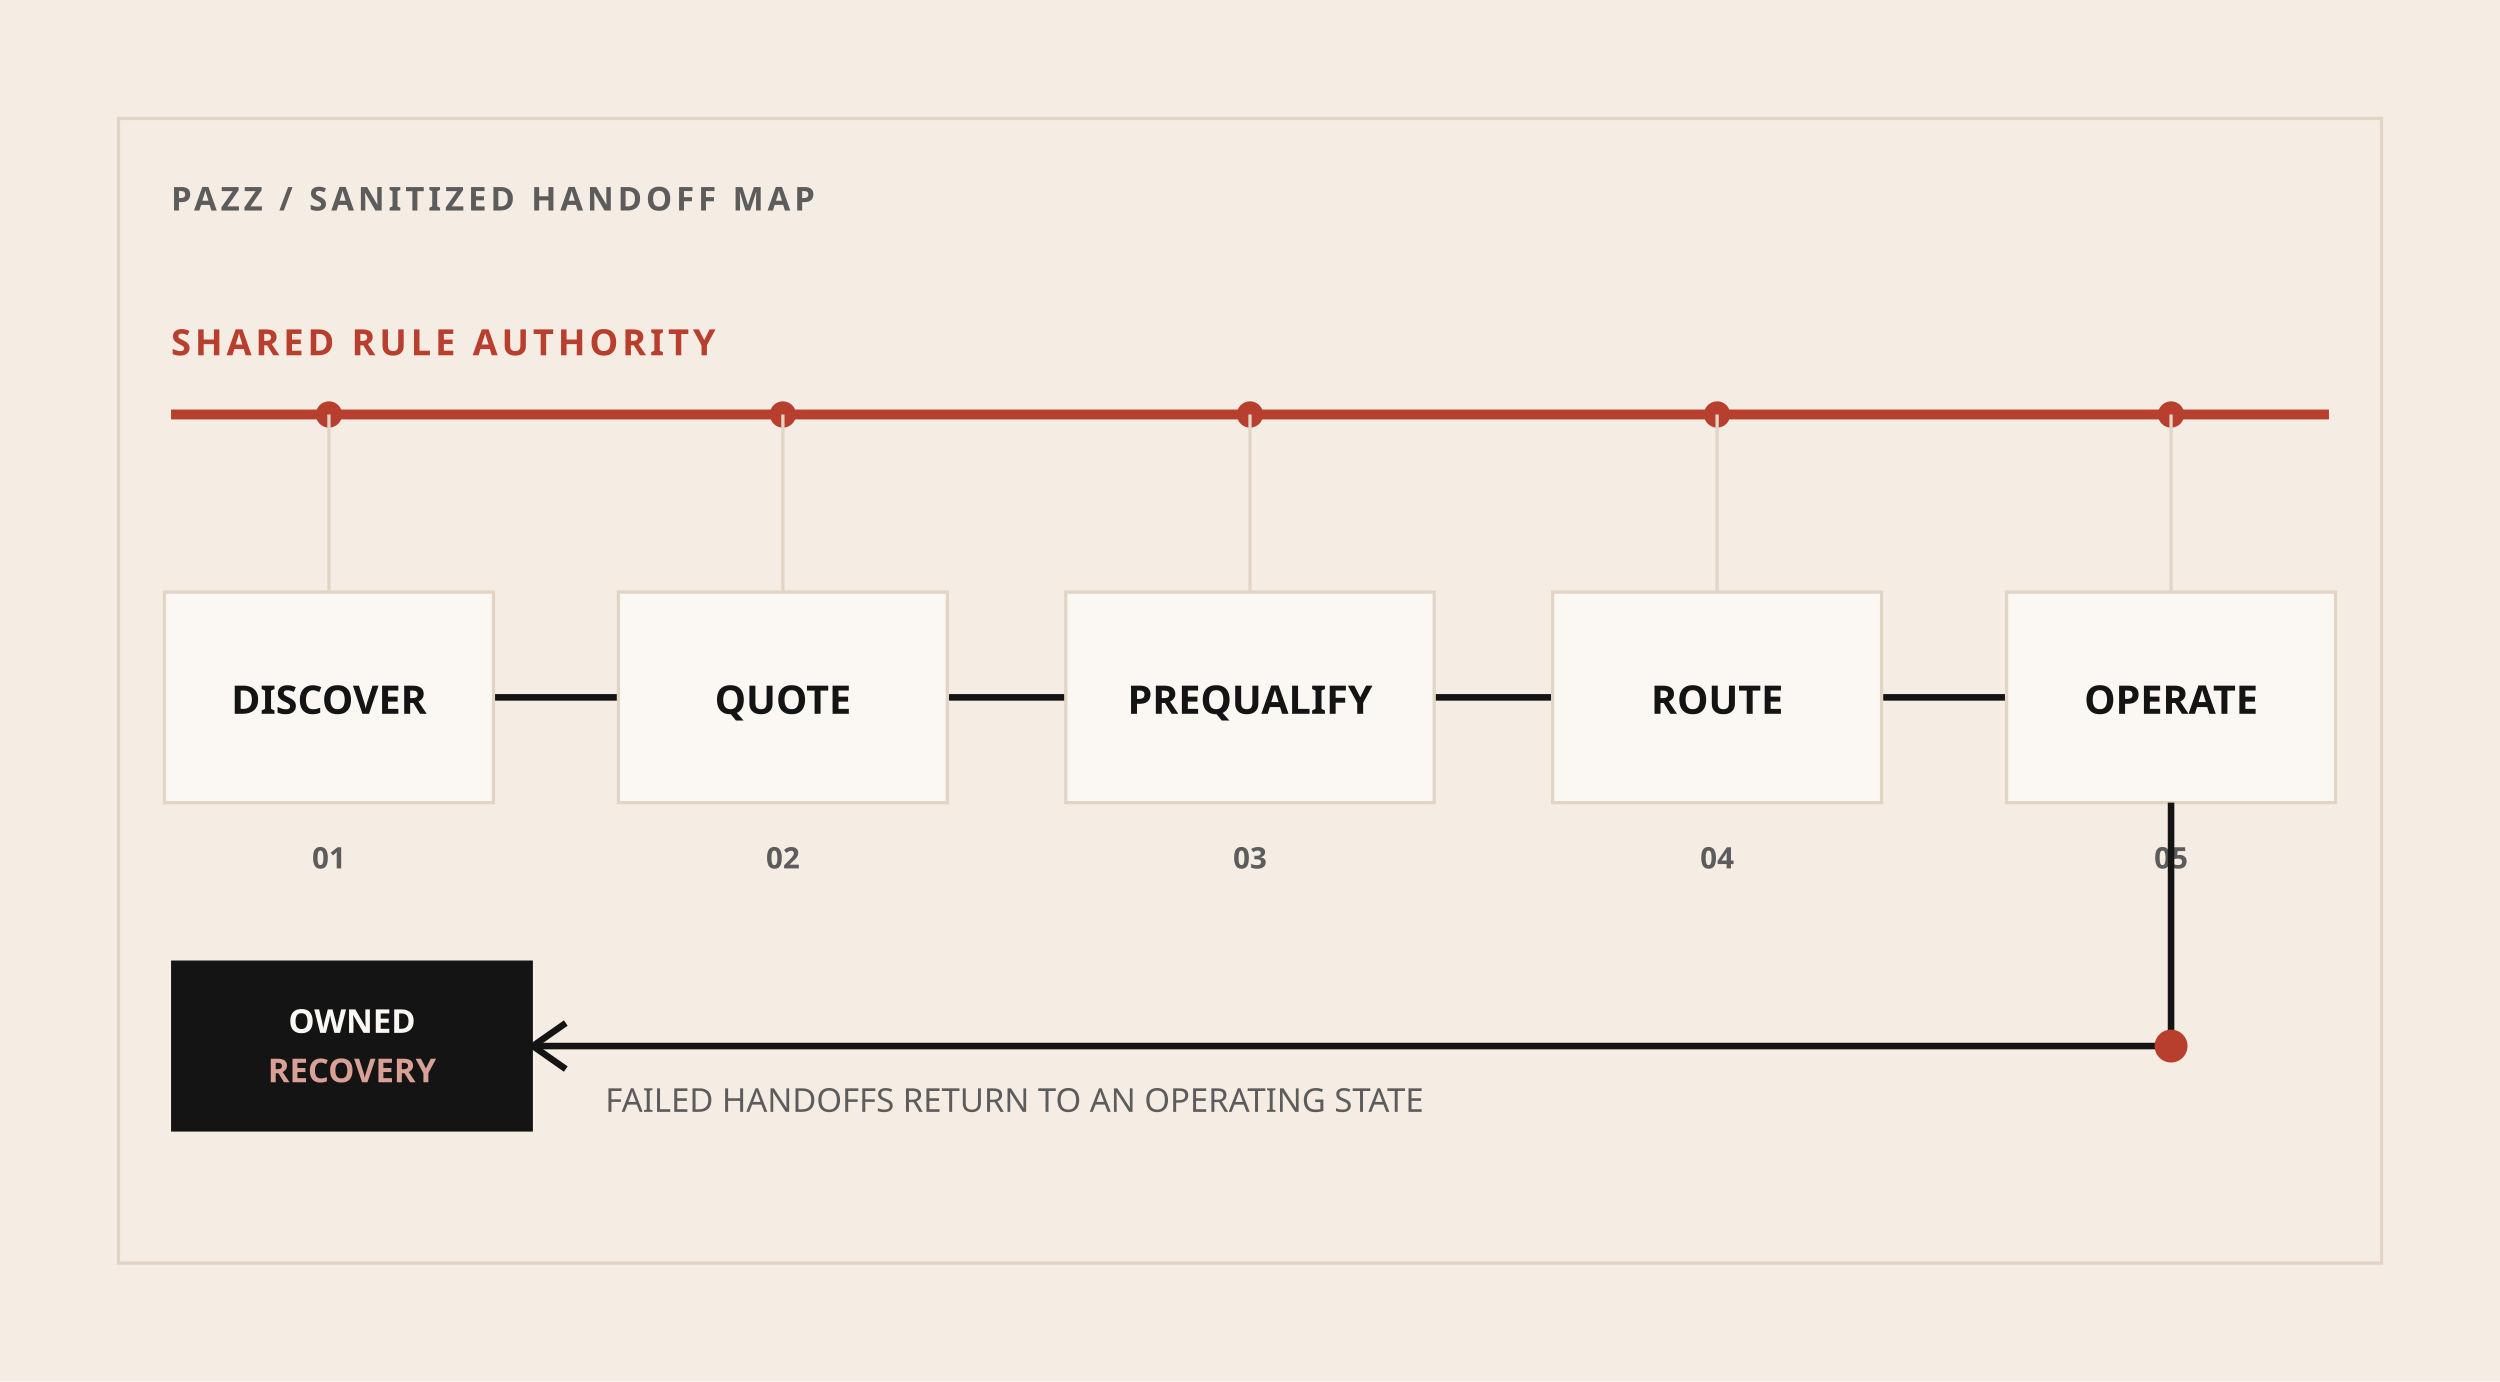
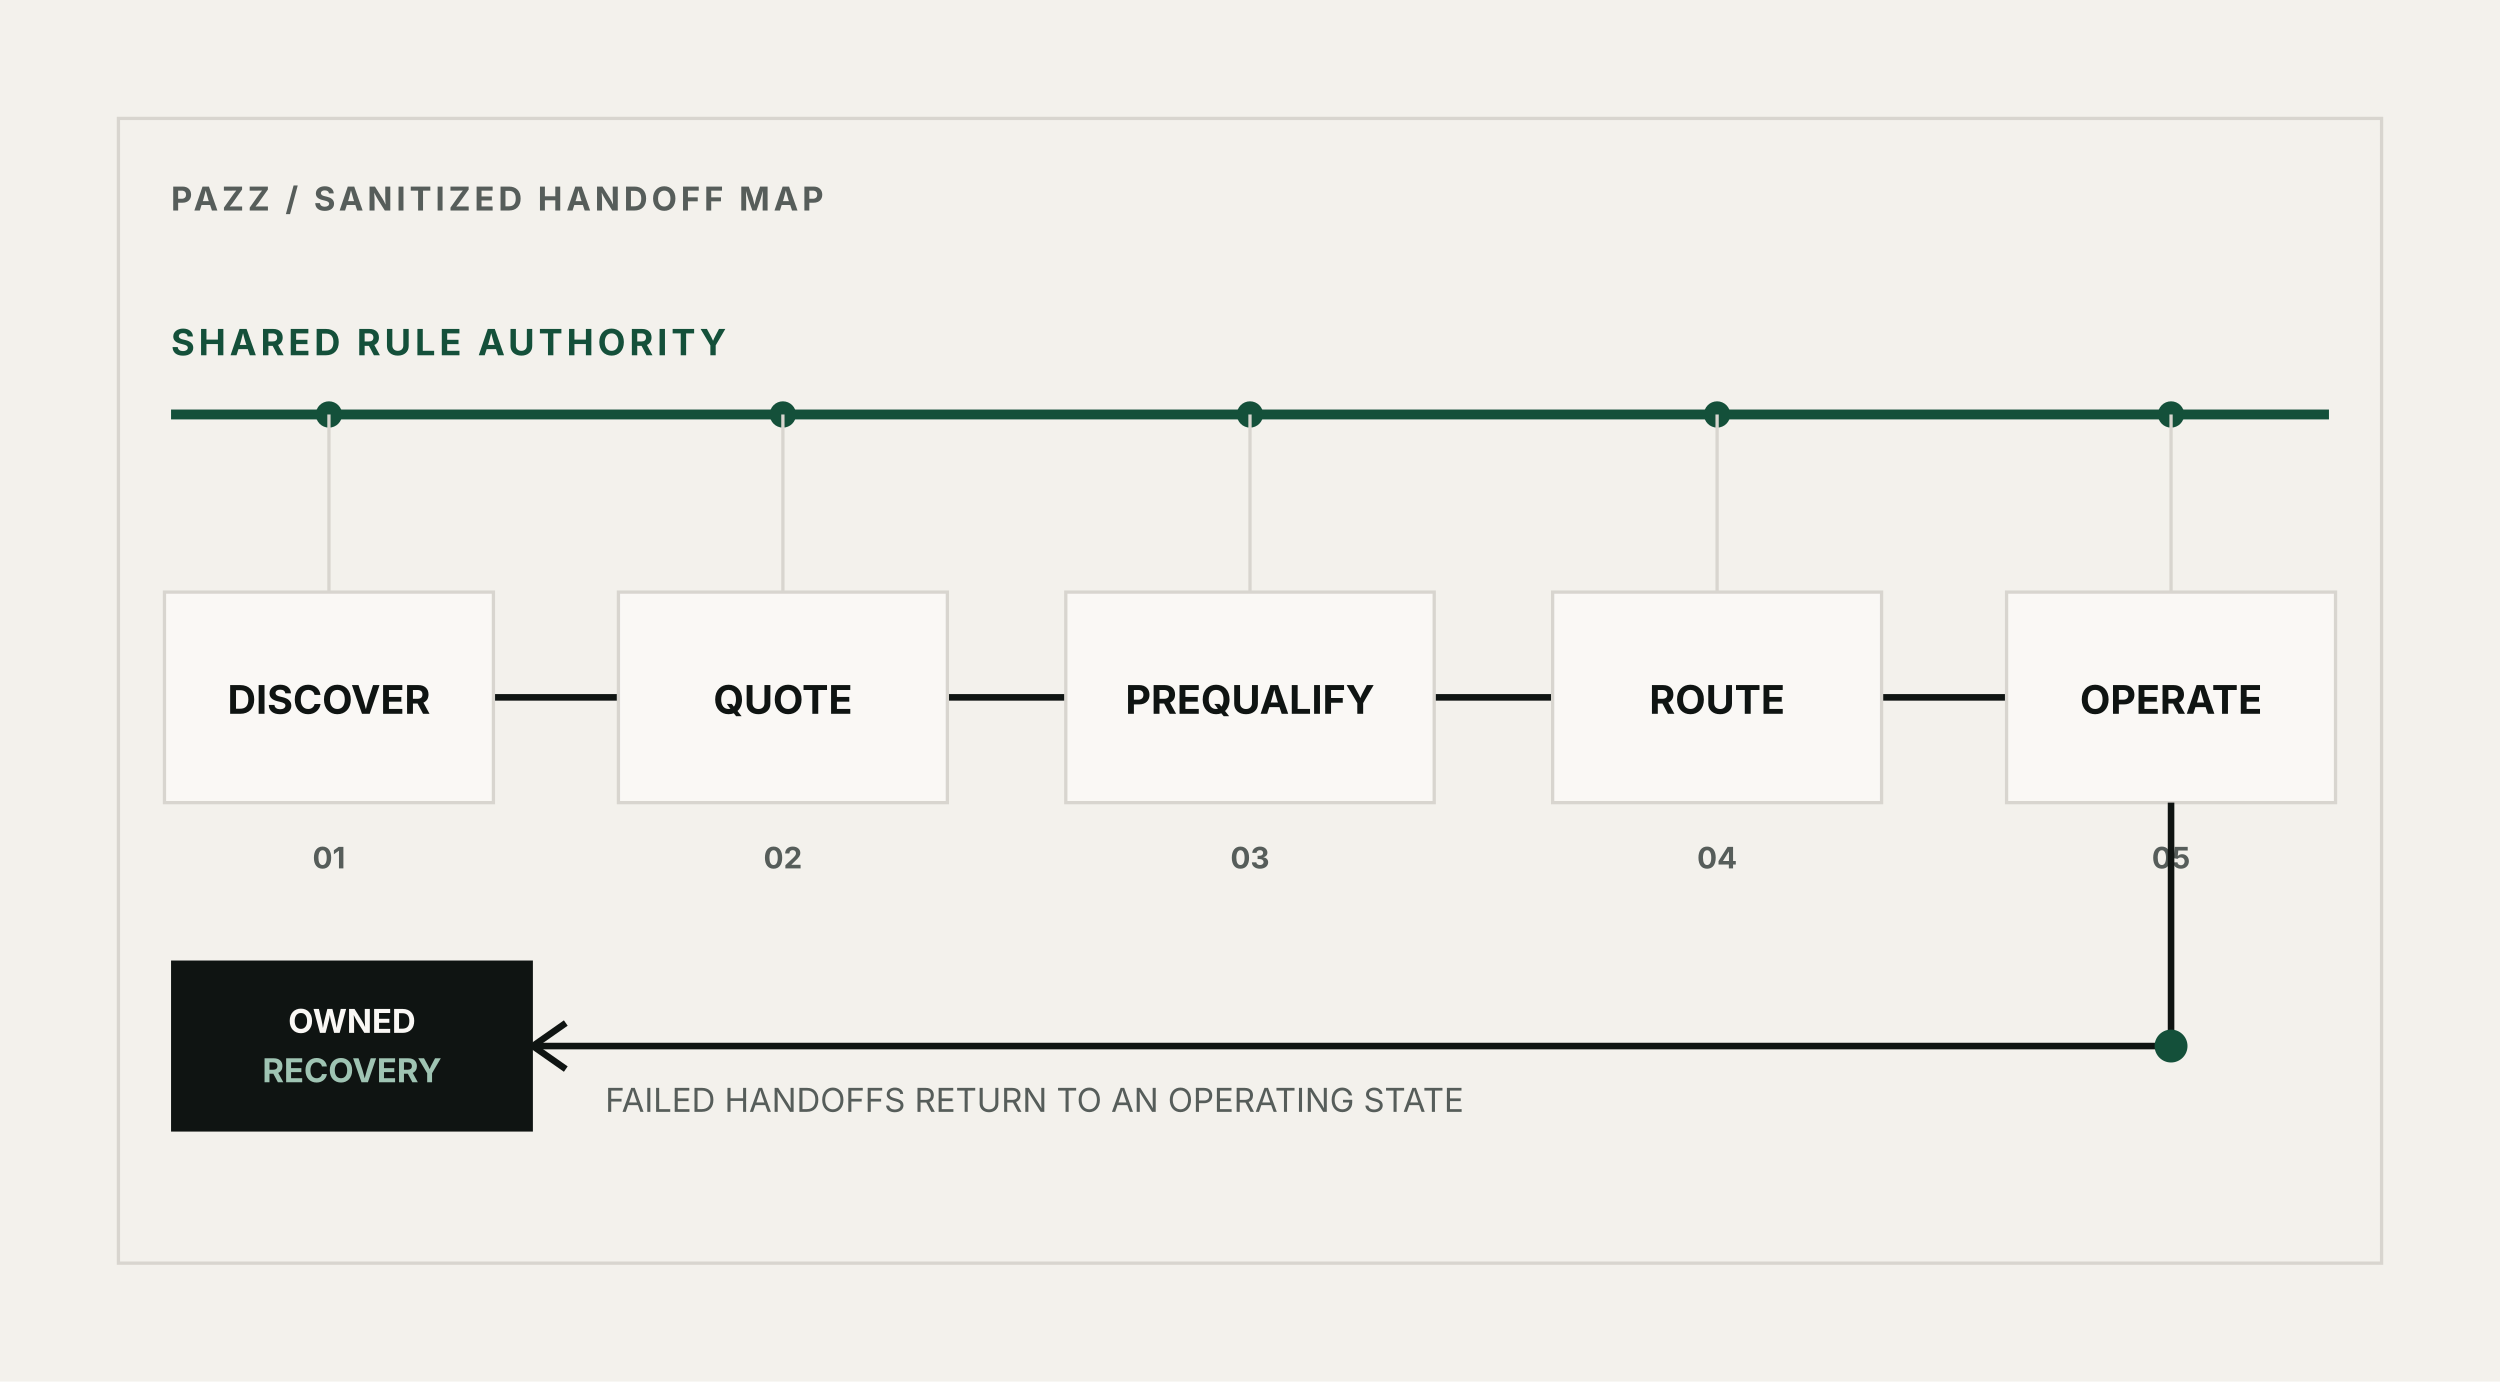
<svg xmlns="http://www.w3.org/2000/svg" viewBox="0 0 760 420" role="img" aria-labelledby="title desc">
-   <rect width="760" height="420" fill="#f5ece3" />
-   <path d="M36 36h688v348H36z" fill="none" stroke="#e2d5c6" />
-   <g font-family="Instrument Sans, sans-serif" font-weight="700" letter-spacing="1.2">
-     <text x="52" y="64" fill="#5c5c5c" font-size="10">PAZZ / SANITIZED HANDOFF MAP</text>
-     <text x="52" y="108" fill="#b83f2e" font-size="11">SHARED RULE AUTHORITY</text>
+   <rect width="760" height="420" fill="#f3f1ec" />
+   <path d="M36 36h688v348H36z" fill="none" stroke="#d8d5cf" />
+   <g font-family="Inter, system-ui, sans-serif" font-weight="700" letter-spacing="1.2">
+     <text x="52" y="64" fill="#565d5a" font-size="10">PAZZ / SANITIZED HANDOFF MAP</text>
+     <text x="52" y="108" fill="#14503a" font-size="11">SHARED RULE AUTHORITY</text>
  </g>
-   <path d="M52 126H708" stroke="#b83f2e" stroke-width="3" />
-   <g fill="#b83f2e">
+   <path d="M52 126H708" stroke="#14503a" stroke-width="3" />
+   <g fill="#14503a">
    <circle cx="100" cy="126" r="4" />
    <circle cx="238" cy="126" r="4" />
    <circle cx="380" cy="126" r="4" />
    <circle cx="522" cy="126" r="4" />
    <circle cx="660" cy="126" r="4" />
  </g>
-   <path d="M100 126v54M238 126v54M380 126v54M522 126v54M660 126v54" stroke="#e2d5c6" />
-   <path d="M100 212H660" stroke="#141414" stroke-width="2" />
-   <path d="m650 205 10 7-10 7" fill="none" stroke="#141414" stroke-width="2" />
-   <g font-family="Instrument Sans, sans-serif" font-size="12" font-weight="700" text-anchor="middle" fill="#141414">
+   <path d="M100 126v54M238 126v54M380 126v54M522 126v54M660 126v54" stroke="#d8d5cf" />
+   <path d="M100 212H660" stroke="#0f1412" stroke-width="2" />
+   <path d="m650 205 10 7-10 7" fill="none" stroke="#0f1412" stroke-width="2" />
+   <g font-family="Inter, system-ui, sans-serif" font-size="12" font-weight="700" text-anchor="middle" fill="#0f1412">
    <g transform="translate(100 212)">
-       <rect x="-50" y="-32" width="100" height="64" fill="#fbf8f4" stroke="#e2d5c6" />
+       <rect x="-50" y="-32" width="100" height="64" fill="#faf8f5" stroke="#d8d5cf" />
      <text y="5">DISCOVER</text>
-       <text y="52" fill="#5c5c5c" font-size="9">01</text>
+       <text y="52" fill="#565d5a" font-size="9">01</text>
    </g>
    <g transform="translate(238 212)">
-       <rect x="-50" y="-32" width="100" height="64" fill="#fbf8f4" stroke="#e2d5c6" />
+       <rect x="-50" y="-32" width="100" height="64" fill="#faf8f5" stroke="#d8d5cf" />
      <text y="5">QUOTE</text>
-       <text y="52" fill="#5c5c5c" font-size="9">02</text>
+       <text y="52" fill="#565d5a" font-size="9">02</text>
    </g>
    <g transform="translate(380 212)">
-       <rect x="-56" y="-32" width="112" height="64" fill="#fbf8f4" stroke="#e2d5c6" />
+       <rect x="-56" y="-32" width="112" height="64" fill="#faf8f5" stroke="#d8d5cf" />
      <text y="5">PREQUALIFY</text>
-       <text y="52" fill="#5c5c5c" font-size="9">03</text>
+       <text y="52" fill="#565d5a" font-size="9">03</text>
    </g>
    <g transform="translate(522 212)">
-       <rect x="-50" y="-32" width="100" height="64" fill="#fbf8f4" stroke="#e2d5c6" />
+       <rect x="-50" y="-32" width="100" height="64" fill="#faf8f5" stroke="#d8d5cf" />
      <text y="5">ROUTE</text>
-       <text y="52" fill="#5c5c5c" font-size="9">04</text>
+       <text y="52" fill="#565d5a" font-size="9">04</text>
    </g>
    <g transform="translate(660 212)">
-       <rect x="-50" y="-32" width="100" height="64" fill="#fbf8f4" stroke="#e2d5c6" />
+       <rect x="-50" y="-32" width="100" height="64" fill="#faf8f5" stroke="#d8d5cf" />
      <text y="5">OPERATE</text>
-       <text y="52" fill="#5c5c5c" font-size="9">05</text>
+       <text y="52" fill="#565d5a" font-size="9">05</text>
    </g>
  </g>
-   <path d="M660 244v74H162" fill="none" stroke="#141414" stroke-width="2" />
-   <path d="m172 311-10 7 10 7" fill="none" stroke="#141414" stroke-width="2" />
-   <rect x="52" y="292" width="110" height="52" fill="#141414" />
-   <text x="107" y="314" text-anchor="middle" fill="#fbf8f4" font-family="Instrument Sans, sans-serif" font-size="10" font-weight="700">OWNED</text>
-   <text x="107" y="329" text-anchor="middle" fill="#d9a196" font-family="Instrument Sans, sans-serif" font-size="10" font-weight="700">RECOVERY</text>
-   <text x="184" y="338" fill="#5c5c5c" font-family="Instrument Sans, sans-serif" font-size="10">FAILED HANDOFFS RETURN TO AN OPERATING STATE</text>
-   <circle cx="660" cy="318" r="5" fill="#b83f2e" />
+   <path d="M660 244v74H162" fill="none" stroke="#0f1412" stroke-width="2" />
+   <path d="m172 311-10 7 10 7" fill="none" stroke="#0f1412" stroke-width="2" />
+   <rect x="52" y="292" width="110" height="52" fill="#0f1412" />
+   <text x="107" y="314" text-anchor="middle" fill="#faf8f5" font-family="Inter, system-ui, sans-serif" font-size="10" font-weight="700">OWNED</text>
+   <text x="107" y="329" text-anchor="middle" fill="#9fc4b3" font-family="Inter, system-ui, sans-serif" font-size="10" font-weight="700">RECOVERY</text>
+   <text x="184" y="338" fill="#565d5a" font-family="Inter, system-ui, sans-serif" font-size="10">FAILED HANDOFFS RETURN TO AN OPERATING STATE</text>
+   <circle cx="660" cy="318" r="5" fill="#14503a" />
</svg>
